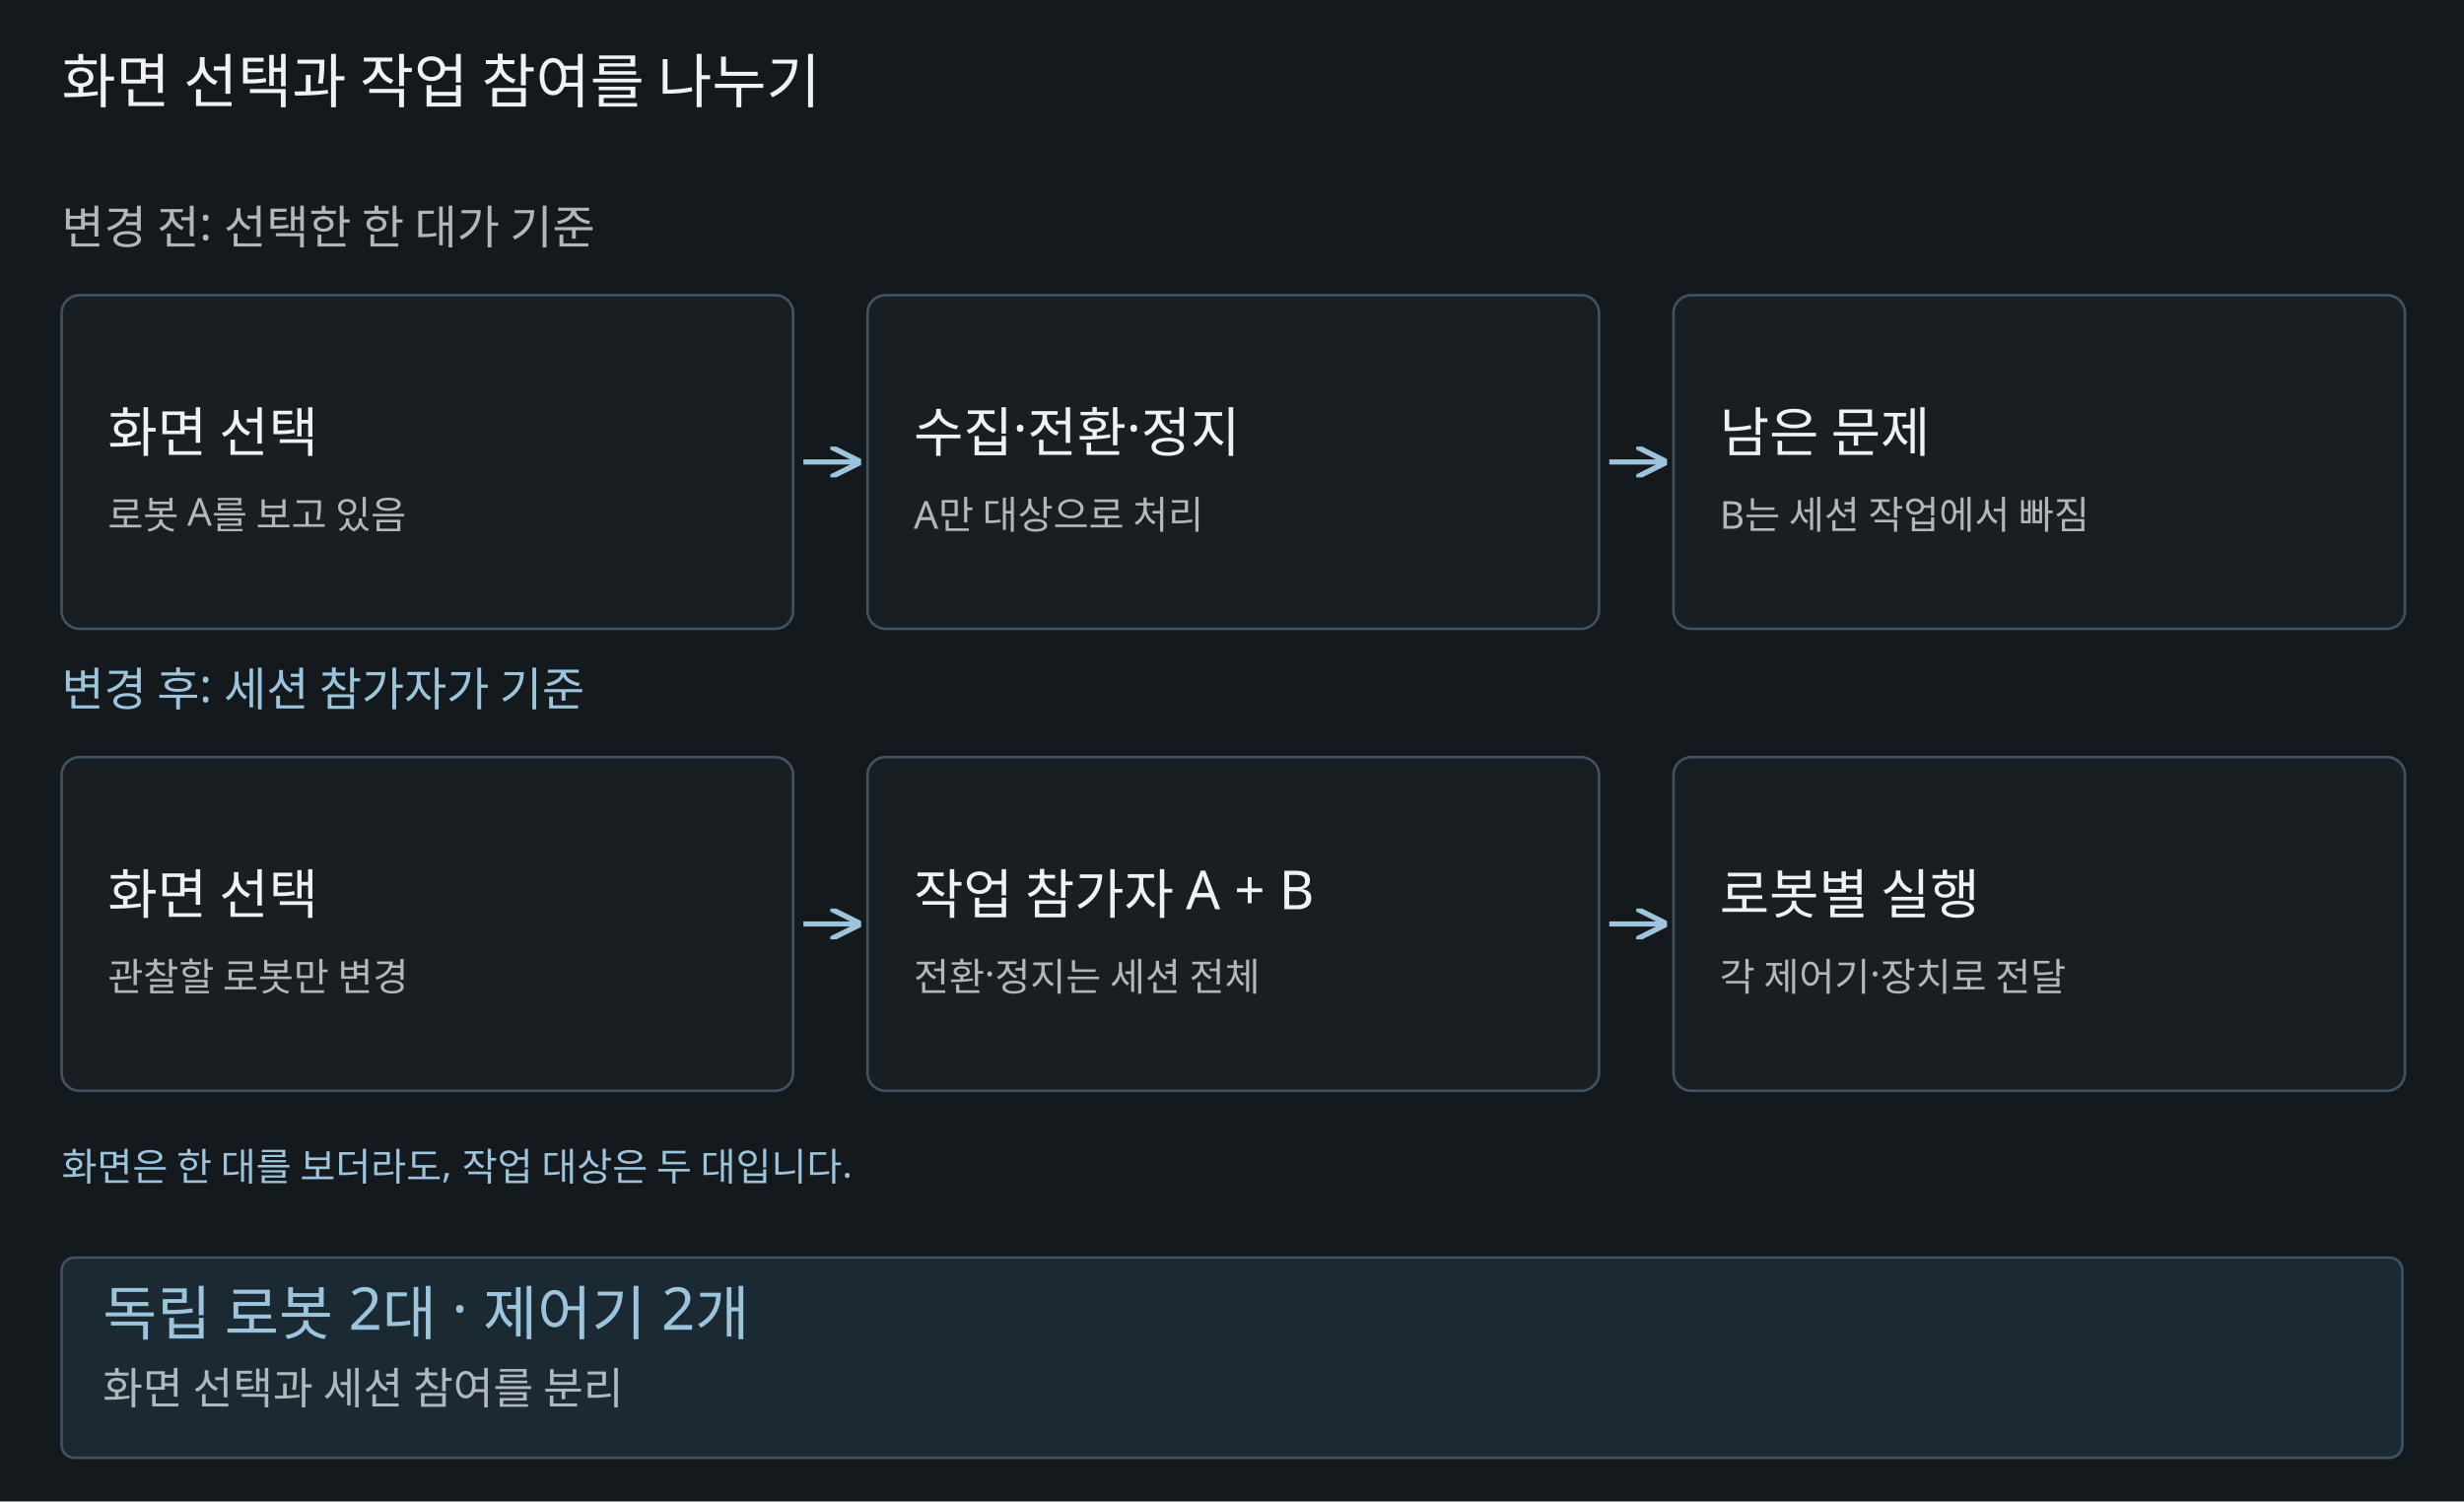
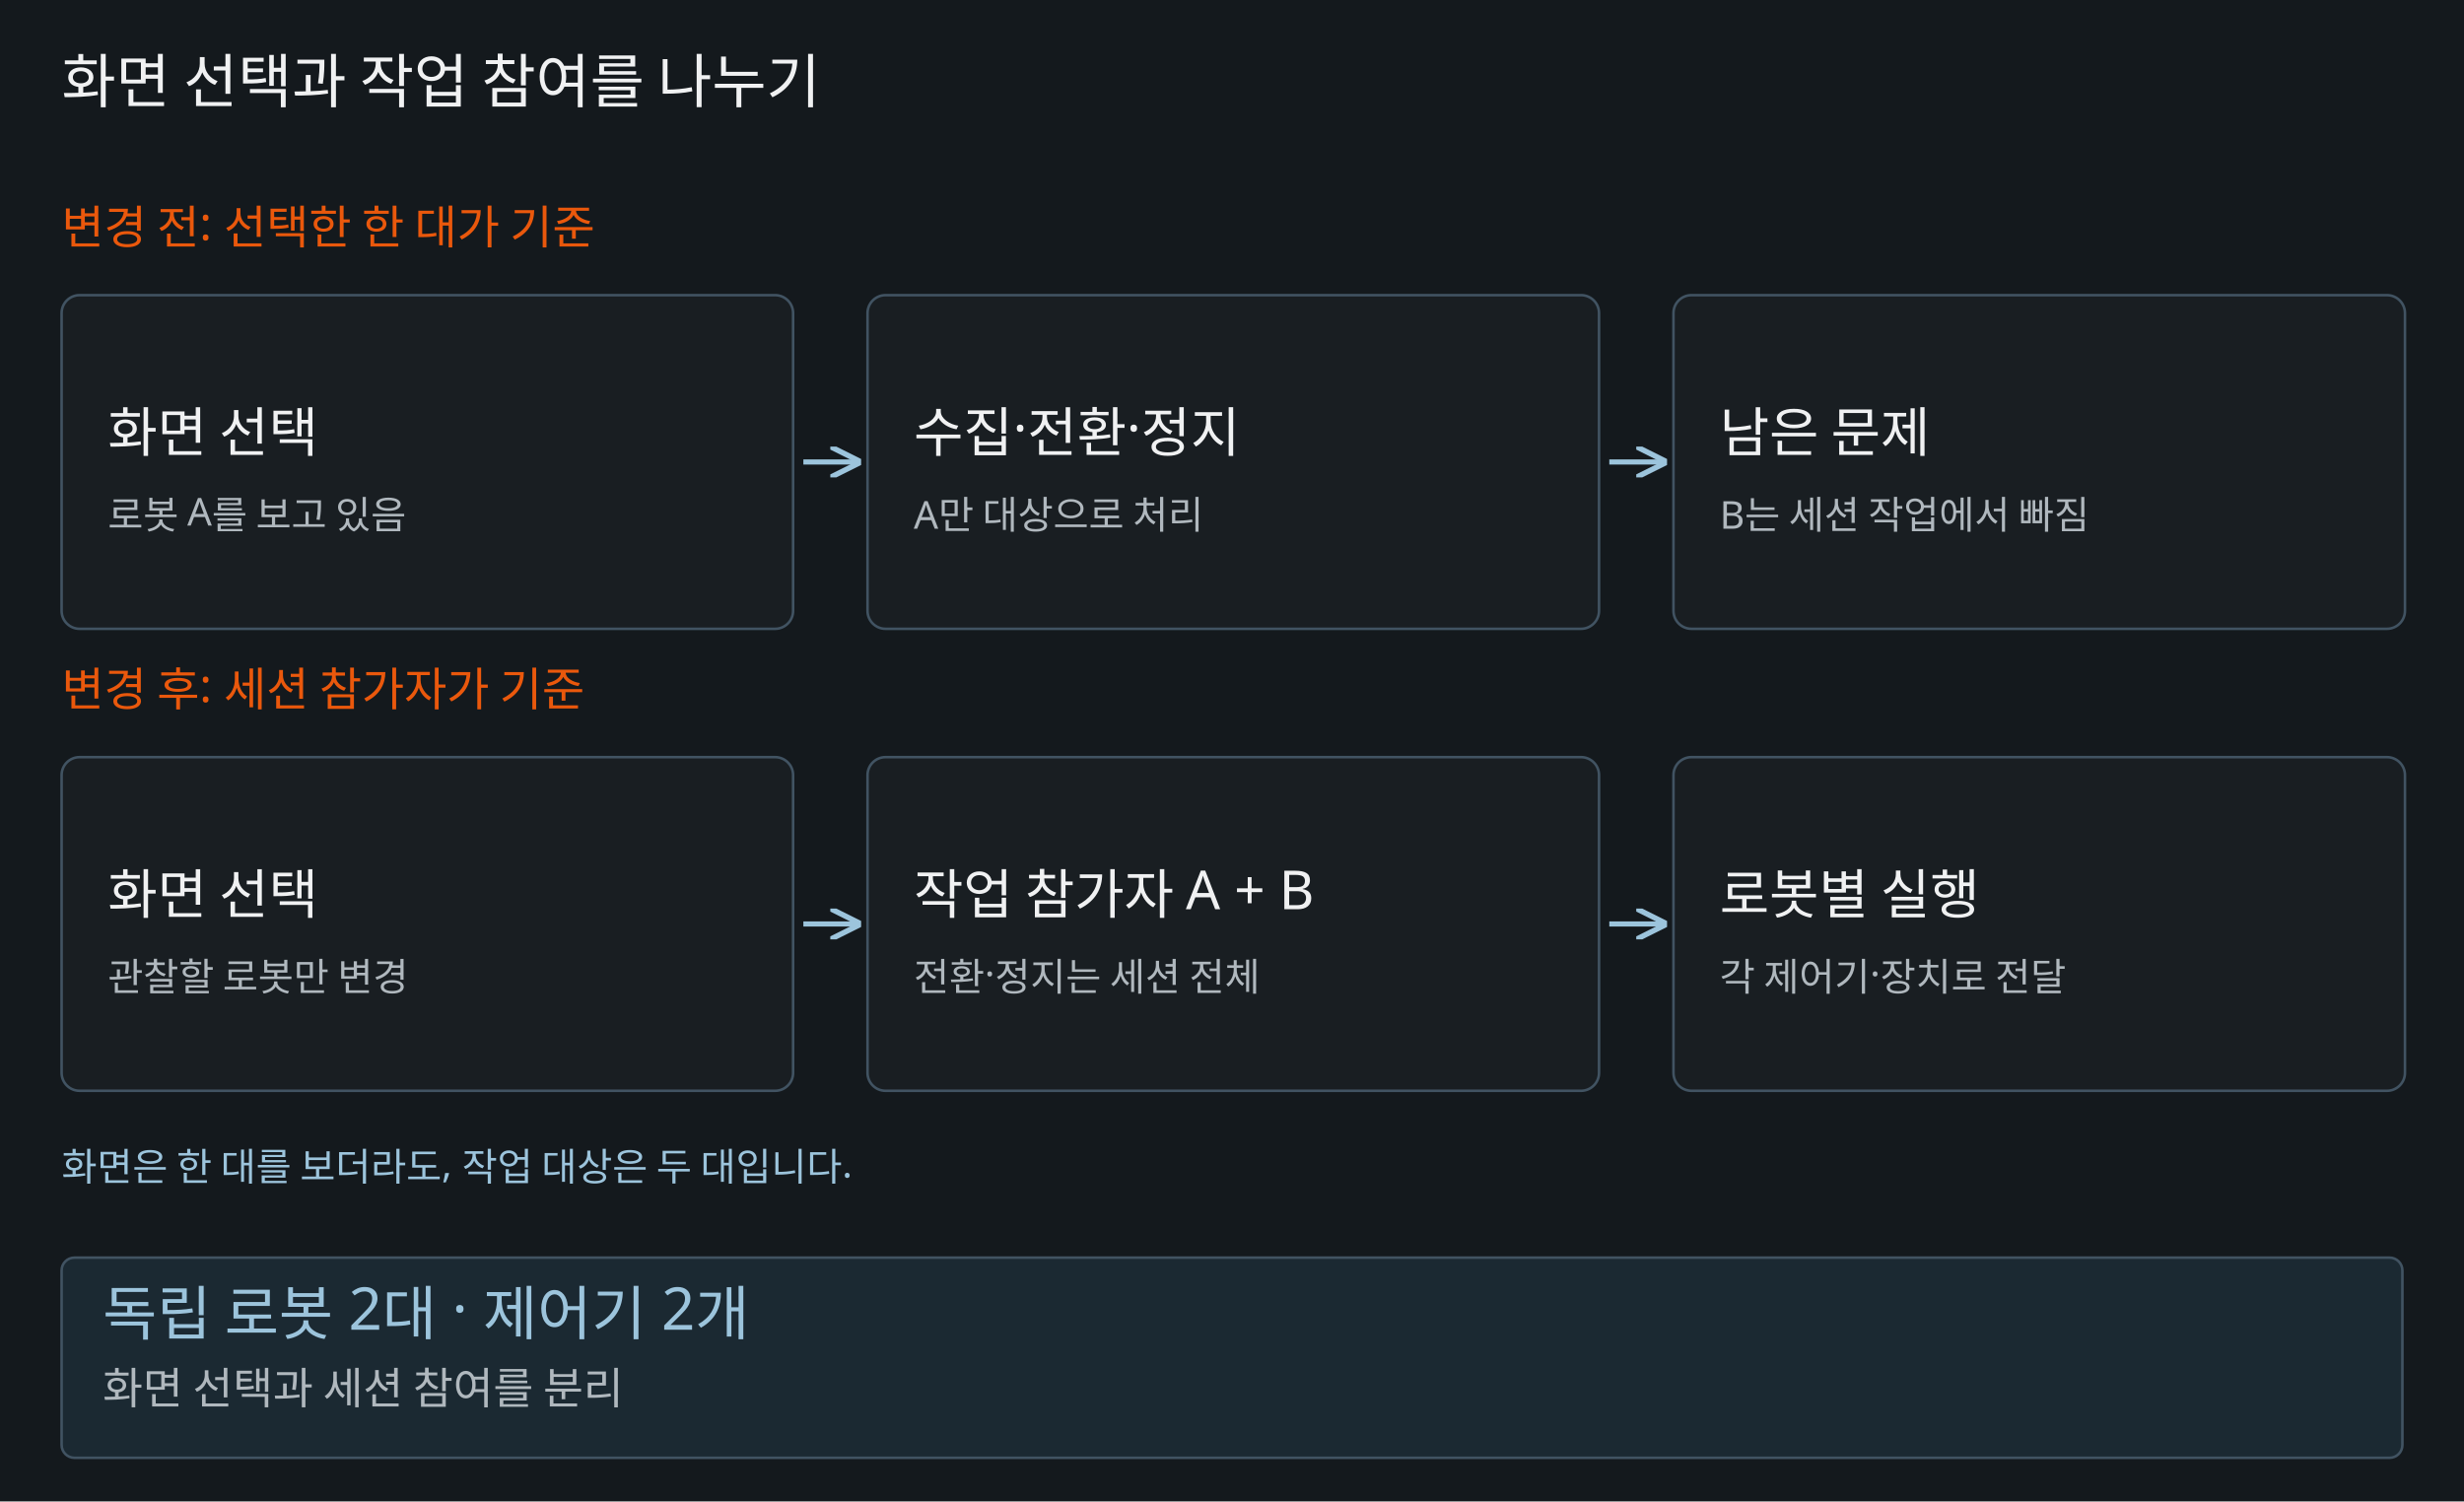
<svg xmlns="http://www.w3.org/2000/svg" viewBox="0 0 960 585" role="img" aria-labelledby="title">
  <defs>
    <marker id="arrow" viewBox="0 0 8 8" refX="7" refY="4" markerWidth="6" markerHeight="6" orient="auto">
      <path d="M0 0L8 4L0 8" fill="none" stroke="#9cc4dc" stroke-width="1.4" />
    </marker>
  </defs>
  <rect width="960" height="585" fill="#14191d" />
  <g font-family="Malgun Gothic,Pretendard,sans-serif">
    <text x="24" y="40" font-size="23" fill="#f0f1f2" text-anchor="start">화면 선택과 작업 참여를 나누기</text>
-     <text x="24" y="95" font-size="18" fill="#b0b8be" text-anchor="start">변경 전: 선택한 한 대가 기준</text>
+     <text x="24" y="95" font-size="18" fill="#EA580C" text-anchor="start">변경 전: 선택한 한 대가 기준</text>
    <rect x="24" y="115" width="285" height="130" rx="7" fill="#191e22" stroke="#415362" />
    <text x="42" y="143" font-size="13" fill="#9cc4dc" text-anchor="start" />
    <text x="42" y="176" font-size="21" fill="#f0f1f2" text-anchor="start">화면 선택</text>
    <text x="42" y="206" font-size="15" fill="#b0b8be" text-anchor="start">로봇 A를 보고 있음</text>
    <path d="M313 180L334 180" fill="none" stroke="#9cc4dc" stroke-width="2" marker-end="url(#arrow)" />
    <rect x="338" y="115" width="285" height="130" rx="7" fill="#191e22" stroke="#415362" />
    <text x="356" y="143" font-size="13" fill="#9cc4dc" text-anchor="start" />
    <text x="356" y="176" font-size="21" fill="#f0f1f2" text-anchor="start">수집·전환·정지</text>
    <text x="356" y="206" font-size="15" fill="#b0b8be" text-anchor="start">A만 대상으로 처리</text>
    <path d="M627 180L648 180" fill="none" stroke="#9cc4dc" stroke-width="2" marker-end="url(#arrow)" />
    <rect x="652" y="115" width="285" height="130" rx="7" fill="#191e22" stroke="#415362" />
    <text x="670" y="143" font-size="13" fill="#9cc4dc" text-anchor="start" />
    <text x="670" y="176" font-size="21" fill="#f0f1f2" text-anchor="start">남은 문제</text>
    <text x="670" y="206" font-size="15" fill="#b0b8be" text-anchor="start">B는 세션 작업에서 빠짐</text>
-     <text x="24" y="275" font-size="18" fill="#9cc4dc" text-anchor="start">변경 후: 세션 참가자가 기준</text>
+     <text x="24" y="275" font-size="18" fill="#EA580C" text-anchor="start">변경 후: 세션 참가자가 기준</text>
    <rect x="24" y="295" width="285" height="130" rx="7" fill="#191e22" stroke="#415362" />
    <text x="42" y="323" font-size="13" fill="#9cc4dc" text-anchor="start" />
    <text x="42" y="356" font-size="21" fill="#f0f1f2" text-anchor="start">화면 선택</text>
    <text x="42" y="386" font-size="15" fill="#b0b8be" text-anchor="start">관찰할 로봇만 변경</text>
    <path d="M313 360L334 360" fill="none" stroke="#9cc4dc" stroke-width="2" marker-end="url(#arrow)" />
    <rect x="338" y="295" width="285" height="130" rx="7" fill="#191e22" stroke="#415362" />
    <text x="356" y="323" font-size="13" fill="#9cc4dc" text-anchor="start" />
    <text x="356" y="356" font-size="21" fill="#f0f1f2" text-anchor="start">작업 참가자 A + B</text>
    <text x="356" y="386" font-size="15" fill="#b0b8be" text-anchor="start">전환·정지는 세션 전체</text>
    <path d="M627 360L648 360" fill="none" stroke="#9cc4dc" stroke-width="2" marker-end="url(#arrow)" />
    <rect x="652" y="295" width="285" height="130" rx="7" fill="#191e22" stroke="#415362" />
    <text x="670" y="323" font-size="13" fill="#9cc4dc" text-anchor="start" />
    <text x="670" y="356" font-size="21" fill="#f0f1f2" text-anchor="start">로봇별 실행</text>
    <text x="670" y="386" font-size="15" fill="#b0b8be" text-anchor="start">각 제어기·장치로 전달</text>
    <text x="24" y="460" font-size="15" fill="#9cc4dc" text-anchor="start">화면은 한 대를 보더라도, 작업 대상은 두 대입니다.</text>
  </g>
  <g font-family="Malgun Gothic,Pretendard,sans-serif">
    <rect x="24" y="490" width="912" height="78" rx="5" fill="#1b2932" stroke="#415362" />
    <text x="40" y="520" font-size="23" fill="#9cc4dc">독립 로봇 2대 · 제어기 2개</text>
    <text x="40" y="547" font-size="17" fill="#b0b8be">화면 선택과 세션 참여를 분리</text>
  </g>
</svg>
